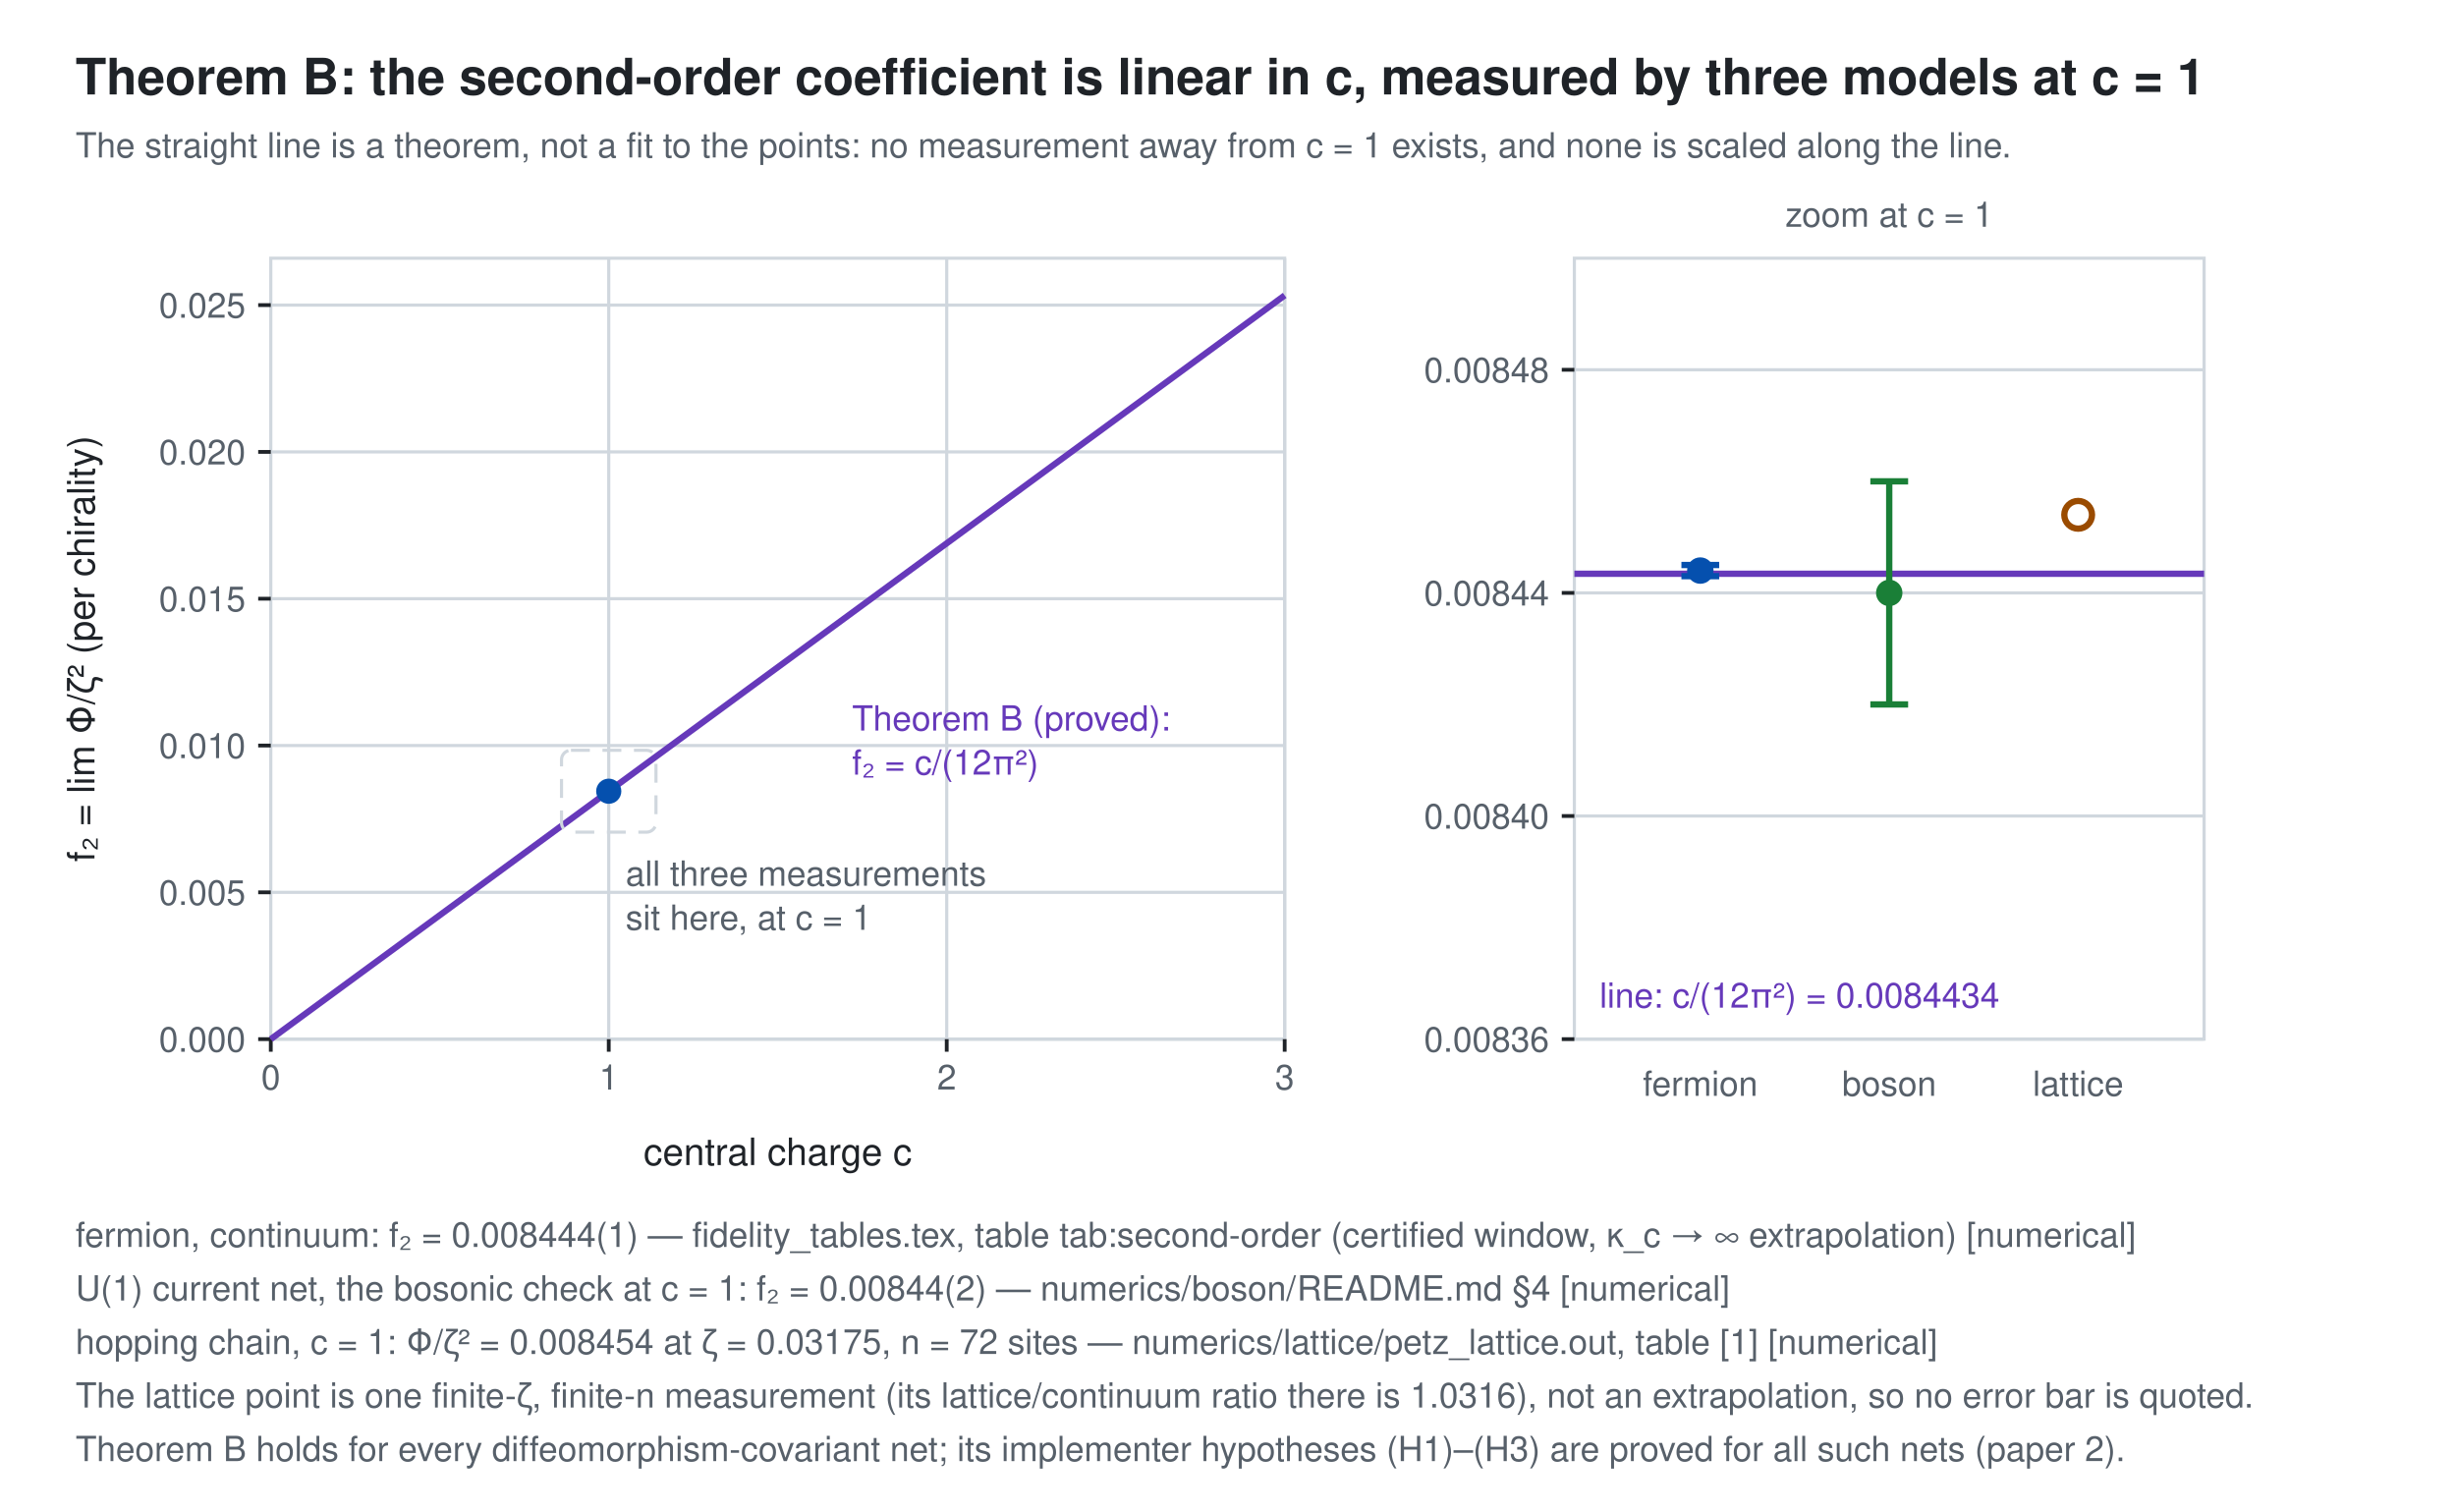
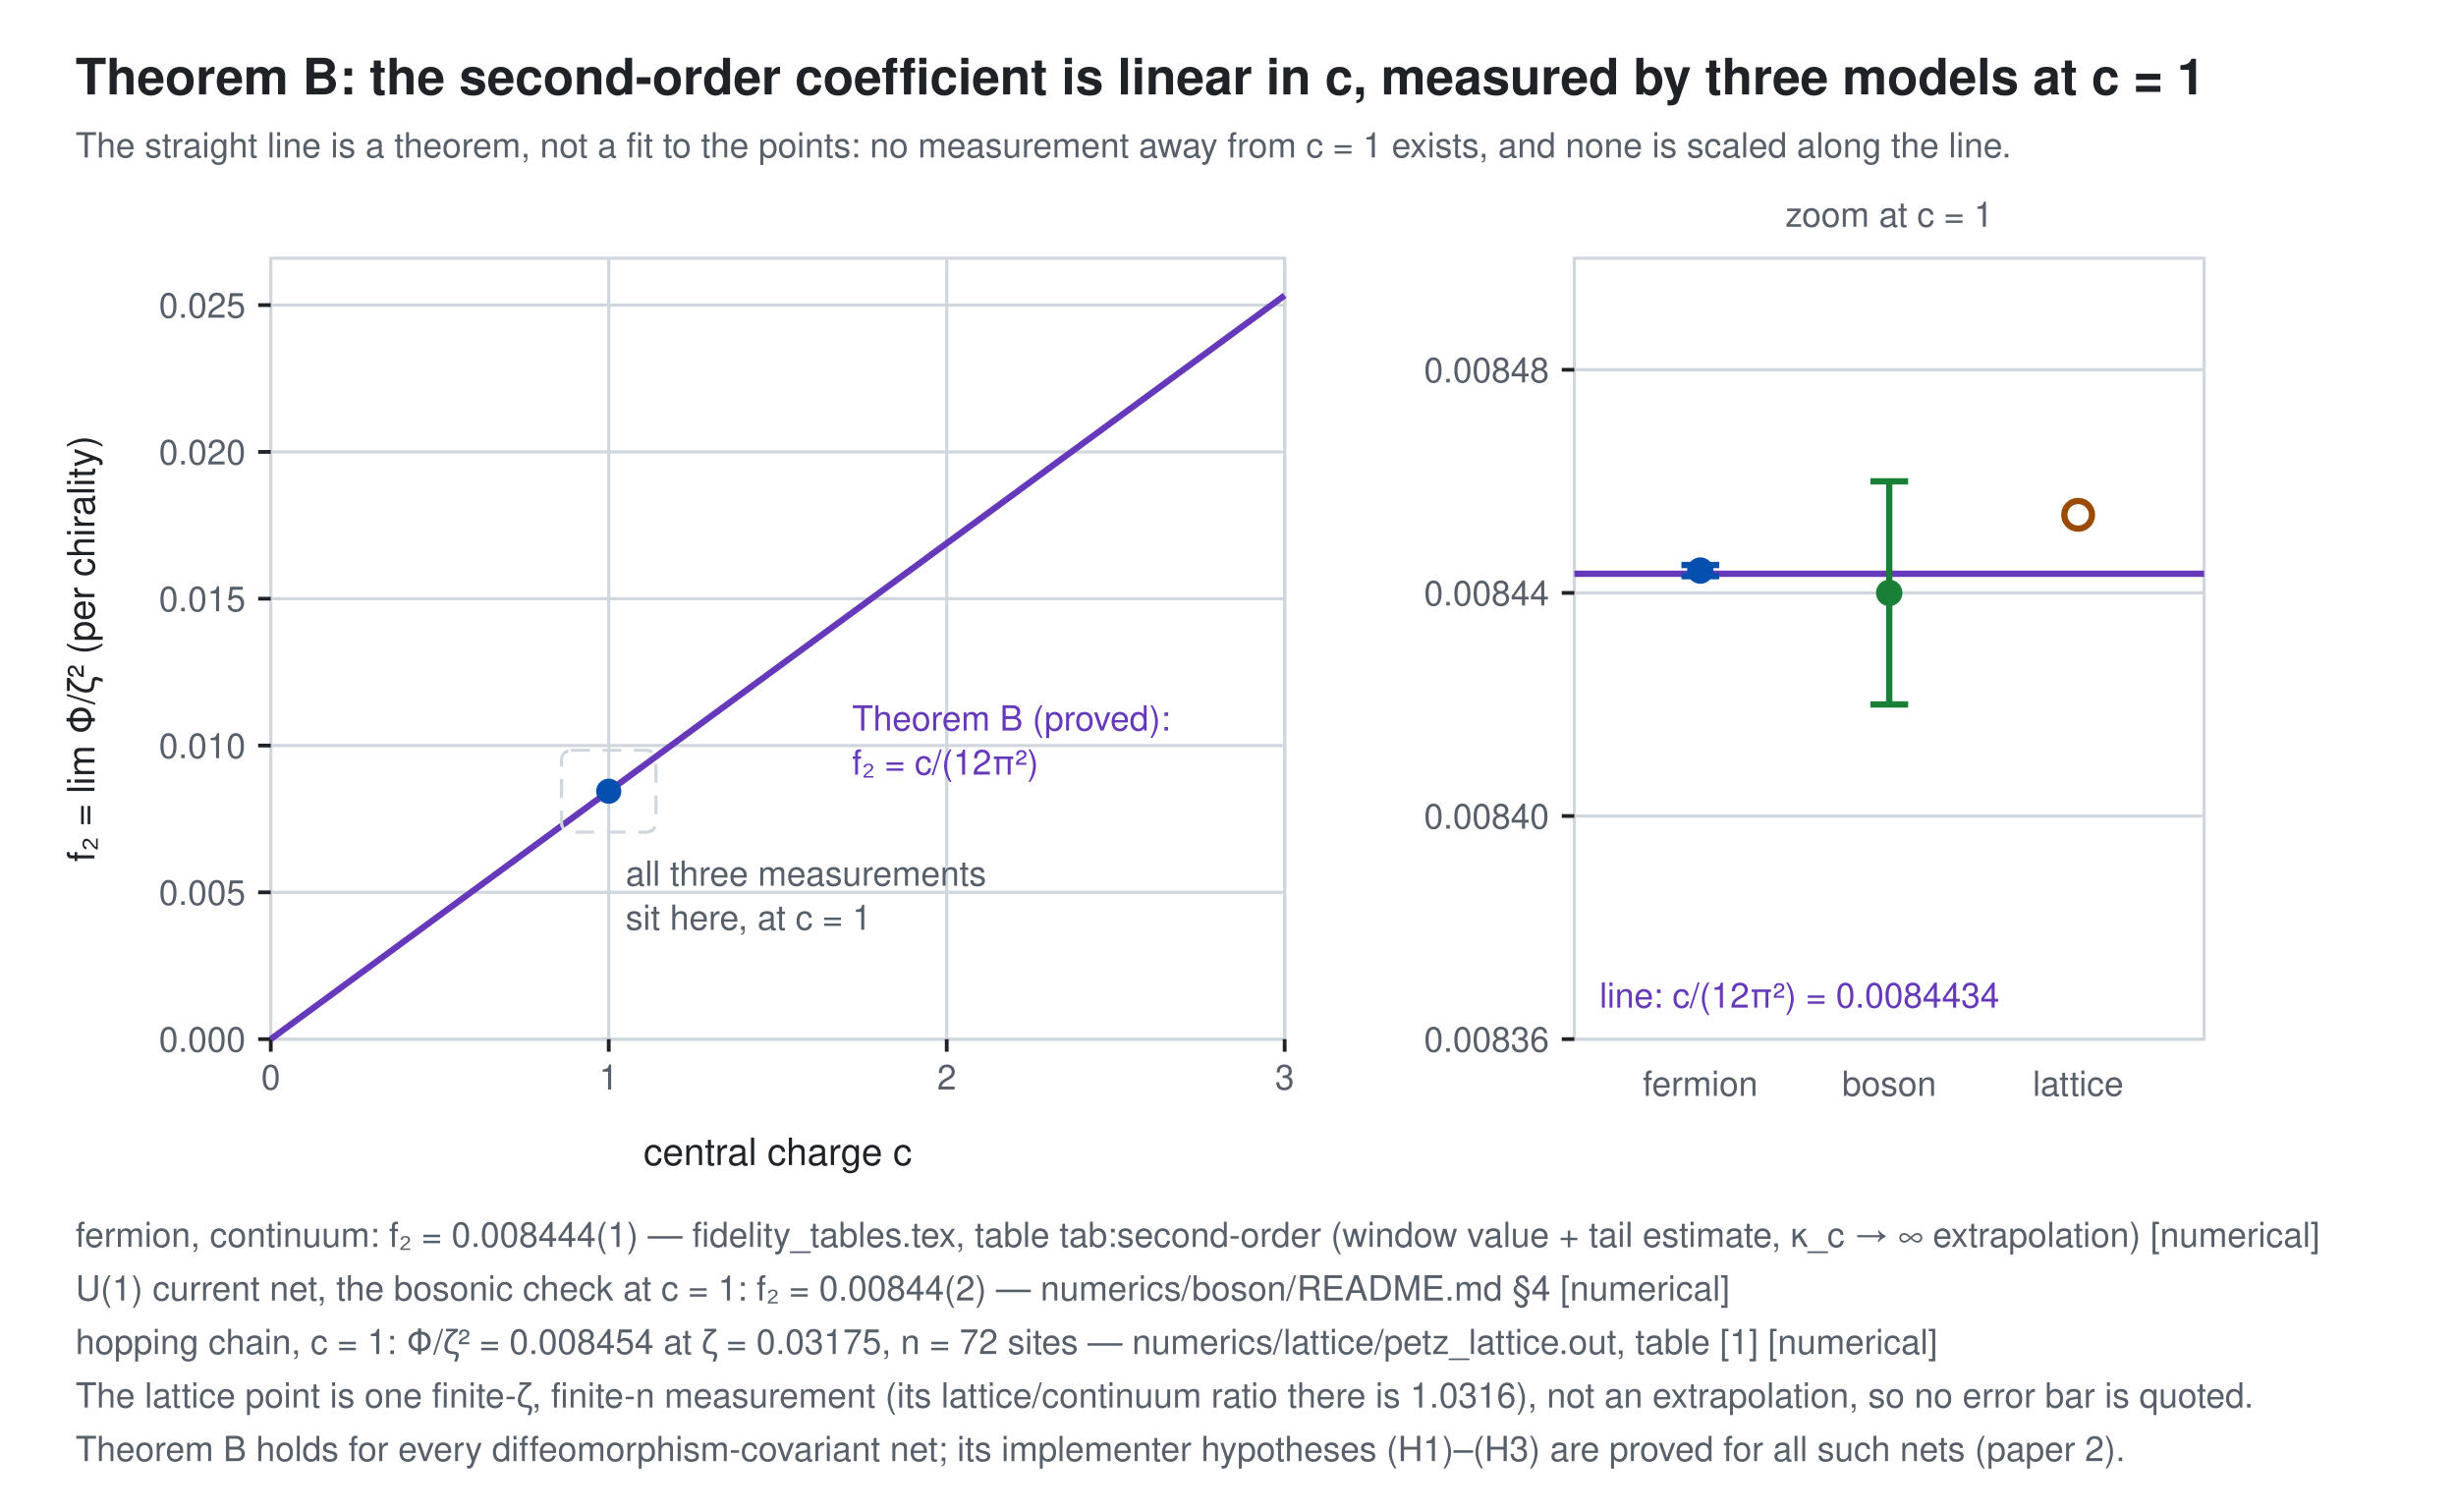
<svg xmlns="http://www.w3.org/2000/svg" viewBox="0 0 780 480" width="780" height="480" role="img" aria-labelledby="t d">
  <defs>
    <marker id="ar-ink" viewBox="0 0 10 10" refX="9" refY="5" markerWidth="7" markerHeight="7" orient="auto-start-reverse">
      <path d="M 0 0 L 10 5 L 0 10 z" class="mk-ink" />
    </marker>
    <marker id="ar-c1" viewBox="0 0 10 10" refX="9" refY="5" markerWidth="7" markerHeight="7" orient="auto-start-reverse">
      <path d="M 0 0 L 10 5 L 0 10 z" class="mk-c1" />
    </marker>
    <marker id="ar-c2" viewBox="0 0 10 10" refX="9" refY="5" markerWidth="7" markerHeight="7" orient="auto-start-reverse">
      <path d="M 0 0 L 10 5 L 0 10 z" class="mk-c2" />
    </marker>
    <marker id="ar-c3" viewBox="0 0 10 10" refX="9" refY="5" markerWidth="7" markerHeight="7" orient="auto-start-reverse">
      <path d="M 0 0 L 10 5 L 0 10 z" class="mk-c3" />
    </marker>
    <marker id="ar-c4" viewBox="0 0 10 10" refX="9" refY="5" markerWidth="7" markerHeight="7" orient="auto-start-reverse">
      <path d="M 0 0 L 10 5 L 0 10 z" class="mk-c4" />
    </marker>
    <marker id="ar-c5" viewBox="0 0 10 10" refX="9" refY="5" markerWidth="7" markerHeight="7" orient="auto-start-reverse">
      <path d="M 0 0 L 10 5 L 0 10 z" class="mk-c5" />
    </marker>
  </defs>
  <style>
  text { font-family: ui-sans-serif, system-ui, -apple-system, "Segoe UI",
         Helvetica, Arial, sans-serif; font-size: 12px; }
  .ttl { font-size: 16px; font-weight: 600; }
  .sub, .tick, .note { font-size: 11px; }
  .lab { font-size: 12px; }
  .bold { font-weight: 600; }
  .axis { stroke-width: 1.2; fill: none; }
  .grid, .frame { stroke-width: 1; fill: none; }
  .soft { stroke: none; }
  .s1, .s2, .s3, .s4, .s5 { fill: none; stroke-width: 2; }
  .f1, .f2, .f3, .f4, .f5 { stroke: none; }
  .hole { fill: none; stroke-width: 2; }
  .dash { stroke-dasharray: 6 4; }
  .dot { stroke-dasharray: 2 3; }
text{fill:#1f2328;}.sub,.tick,.note{fill:#57606a;}.axis{stroke:#1f2328;}.grid,.frame{stroke:#d0d7de;}.soft{fill:#eaeef2;}.mk-ink{fill:#1f2328;}.s1{stroke:#0550ae;} .f1{fill:#0550ae;} .t1{fill:#0550ae;} .mk-c1{fill:#0550ae;}.s2{stroke:#9a4b00;} .f2{fill:#9a4b00;} .t2{fill:#9a4b00;} .mk-c2{fill:#9a4b00;}.s3{stroke:#1a7f37;} .f3{fill:#1a7f37;} .t3{fill:#1a7f37;} .mk-c3{fill:#1a7f37;}.s4{stroke:#6639ba;} .f4{fill:#6639ba;} .t4{fill:#6639ba;} .mk-c4{fill:#6639ba;}.s5{stroke:#a40e26;} .f5{fill:#a40e26;} .t5{fill:#a40e26;} .mk-c5{fill:#a40e26;}@media (prefers-color-scheme: dark){text{fill:#e6edf3;}.sub,.tick,.note{fill:#9198a1;}.axis{stroke:#e6edf3;}.grid,.frame{stroke:#3d444d;}.soft{fill:#21262d;}.mk-ink{fill:#e6edf3;}.s1{stroke:#79c0ff;} .f1{fill:#79c0ff;} .t1{fill:#79c0ff;} .mk-c1{fill:#79c0ff;}.s2{stroke:#f0a35e;} .f2{fill:#f0a35e;} .t2{fill:#f0a35e;} .mk-c2{fill:#f0a35e;}.s3{stroke:#56d364;} .f3{fill:#56d364;} .t3{fill:#56d364;} .mk-c3{fill:#56d364;}.s4{stroke:#d2a8ff;} .f4{fill:#d2a8ff;} .t4{fill:#d2a8ff;} .mk-c4{fill:#d2a8ff;}.s5{stroke:#ff8a8a;} .f5{fill:#ff8a8a;} .t5{fill:#ff8a8a;} .mk-c5{fill:#ff8a8a;}}</style>
  <text x="24.00" y="30.00" class="ttl" text-anchor="start">Theorem B: the second-order coefficient is linear in c, measured by three models at c = 1</text>
  <text x="24.00" y="50.00" class="sub" text-anchor="start">The straight line is a theorem, not a fit to the points: no measurement away from c = 1 exists, and none is scaled along the line.</text>
  <line x1="193.33" y1="82.00" x2="193.33" y2="330.00" class="grid" />
  <line x1="300.67" y1="82.00" x2="300.67" y2="330.00" class="grid" />
  <line x1="408.00" y1="82.00" x2="408.00" y2="330.00" class="grid" />
  <line x1="86.00" y1="330.00" x2="408.00" y2="330.00" class="grid" />
  <line x1="86.00" y1="283.38" x2="408.00" y2="283.38" class="grid" />
  <line x1="86.00" y1="236.76" x2="408.00" y2="236.76" class="grid" />
  <line x1="86.00" y1="190.13" x2="408.00" y2="190.13" class="grid" />
  <line x1="86.00" y1="143.51" x2="408.00" y2="143.51" class="grid" />
  <line x1="86.00" y1="96.89" x2="408.00" y2="96.89" class="grid" />
  <rect x="86.00" y="82.00" width="322.00" height="248.00" rx="0" class="frame" />
  <line x1="86.00" y1="330.00" x2="86.00" y2="334.00" class="axis" />
  <text x="86.00" y="346.00" class="tick" text-anchor="middle">0</text>
  <line x1="193.33" y1="330.00" x2="193.33" y2="334.00" class="axis" />
  <text x="193.33" y="346.00" class="tick" text-anchor="middle">1</text>
  <line x1="300.67" y1="330.00" x2="300.67" y2="334.00" class="axis" />
  <text x="300.67" y="346.00" class="tick" text-anchor="middle">2</text>
  <line x1="408.00" y1="330.00" x2="408.00" y2="334.00" class="axis" />
  <text x="408.00" y="346.00" class="tick" text-anchor="middle">3</text>
  <line x1="82.00" y1="330.00" x2="86.00" y2="330.00" class="axis" />
  <text x="78.00" y="334.00" class="tick" text-anchor="end">0.000</text>
  <line x1="82.00" y1="283.38" x2="86.00" y2="283.38" class="axis" />
  <text x="78.00" y="287.38" class="tick" text-anchor="end">0.005</text>
  <line x1="82.00" y1="236.76" x2="86.00" y2="236.76" class="axis" />
  <text x="78.00" y="240.76" class="tick" text-anchor="end">0.010</text>
  <line x1="82.00" y1="190.13" x2="86.00" y2="190.13" class="axis" />
  <text x="78.00" y="194.13" class="tick" text-anchor="end">0.015</text>
  <line x1="82.00" y1="143.51" x2="86.00" y2="143.51" class="axis" />
  <text x="78.00" y="147.51" class="tick" text-anchor="end">0.020</text>
  <line x1="82.00" y1="96.89" x2="86.00" y2="96.89" class="axis" />
  <text x="78.00" y="100.89" class="tick" text-anchor="end">0.025</text>
  <text x="30.00" y="206.00" class="lab" text-anchor="middle" transform="rotate(-90 30.00 206.00)">f₂ = lim Φ/ζ²   (per chirality)</text>
  <text x="247.00" y="370.00" class="lab" text-anchor="middle">central charge c</text>
  <polyline points="86.00,330.00 408.00,93.81" class="s4" stroke-width="2.4" />
  <text x="270.61" y="232.00" class="note t4" text-anchor="start">Theorem B (proved):</text>
  <text x="270.61" y="246.00" class="note t4" text-anchor="start">f₂ = c/(12π²)</text>
  <circle cx="193.33" cy="251.27" r="4.00" class="f1" />
  <rect x="178.33" y="238.27" width="30.00" height="26.00" rx="3" class="frame dash" />
  <text x="198.70" y="281.27" class="note" text-anchor="start">all three measurements</text>
  <text x="198.70" y="295.27" class="note" text-anchor="start">sit here, at c = 1</text>
  <line x1="500.00" y1="330.00" x2="700.00" y2="330.00" class="grid" />
  <line x1="500.00" y1="259.14" x2="700.00" y2="259.14" class="grid" />
  <line x1="500.00" y1="188.29" x2="700.00" y2="188.29" class="grid" />
  <line x1="500.00" y1="117.43" x2="700.00" y2="117.43" class="grid" />
  <rect x="500.00" y="82.00" width="200.00" height="248.00" rx="0" class="frame" />
  <line x1="496.00" y1="330.00" x2="500.00" y2="330.00" class="axis" />
  <text x="492.00" y="334.00" class="tick" text-anchor="end">0.00836</text>
  <line x1="496.00" y1="259.14" x2="500.00" y2="259.14" class="axis" />
  <text x="492.00" y="263.14" class="tick" text-anchor="end">0.00840</text>
  <line x1="496.00" y1="188.29" x2="500.00" y2="188.29" class="axis" />
  <text x="492.00" y="192.29" class="tick" text-anchor="end">0.00844</text>
  <line x1="496.00" y1="117.43" x2="500.00" y2="117.43" class="axis" />
  <text x="492.00" y="121.43" class="tick" text-anchor="end">0.00848</text>
  <polyline points="500.00,182.21 700.00,182.21" class="s4" />
  <text x="600.00" y="72.00" class="note" text-anchor="middle">zoom at c = 1</text>
  <text x="508.00" y="320.00" class="note t4" text-anchor="start">line: c/(12π²) = 0.0084434</text>
  <line x1="540.00" y1="182.97" x2="540.00" y2="179.43" class="s1" />
  <line x1="534.00" y1="182.97" x2="546.00" y2="182.97" class="s1" />
  <line x1="534.00" y1="179.43" x2="546.00" y2="179.43" class="s1" />
  <circle cx="540.00" cy="181.20" r="4.20" class="f1" />
  <text x="540.00" y="348.00" class="tick" text-anchor="middle">fermion</text>
  <line x1="600.00" y1="223.71" x2="600.00" y2="152.86" class="s3" />
  <line x1="594.00" y1="223.71" x2="606.00" y2="223.71" class="s3" />
  <line x1="594.00" y1="152.86" x2="606.00" y2="152.86" class="s3" />
  <circle cx="600.00" cy="188.29" r="4.20" class="f3" />
  <text x="600.00" y="348.00" class="tick" text-anchor="middle">boson</text>
  <circle cx="660.00" cy="163.49" r="4.40" class="hole s2" />
  <text x="660.00" y="348.00" class="tick" text-anchor="middle">lattice</text>
-   <text x="24.00" y="396.00" class="note" text-anchor="start">fermion, continuum: f₂ = 0.008444(1) — fidelity_tables.tex, table tab:second-order (certified window, κ_c → ∞ extrapolation)  [numerical]</text>
+   <text x="24.00" y="396.00" class="note" text-anchor="start">fermion, continuum: f₂ = 0.008444(1) — fidelity_tables.tex, table tab:second-order (window value + tail estimate, κ_c → ∞ extrapolation)  [numerical]</text>
  <text x="24.00" y="413.00" class="note" text-anchor="start">U(1) current net, the bosonic check at c = 1: f₂ = 0.00844(2) — numerics/boson/README.md §4  [numerical]</text>
  <text x="24.00" y="430.00" class="note" text-anchor="start">hopping chain, c = 1: Φ/ζ² = 0.008454 at ζ = 0.03175, n = 72 sites — numerics/lattice/petz_lattice.out, table [1]  [numerical]</text>
  <text x="24.00" y="447.00" class="note" text-anchor="start">The lattice point is one finite-ζ, finite-n measurement (its lattice/continuum ratio there is 1.0316), not an extrapolation, so no error bar is quoted.</text>
  <text x="24.00" y="464.00" class="note" text-anchor="start">Theorem B holds for every diffeomorphism-covariant net; its implementer hypotheses (H1)–(H3) are proved for all such nets (paper 2).</text>
</svg>
